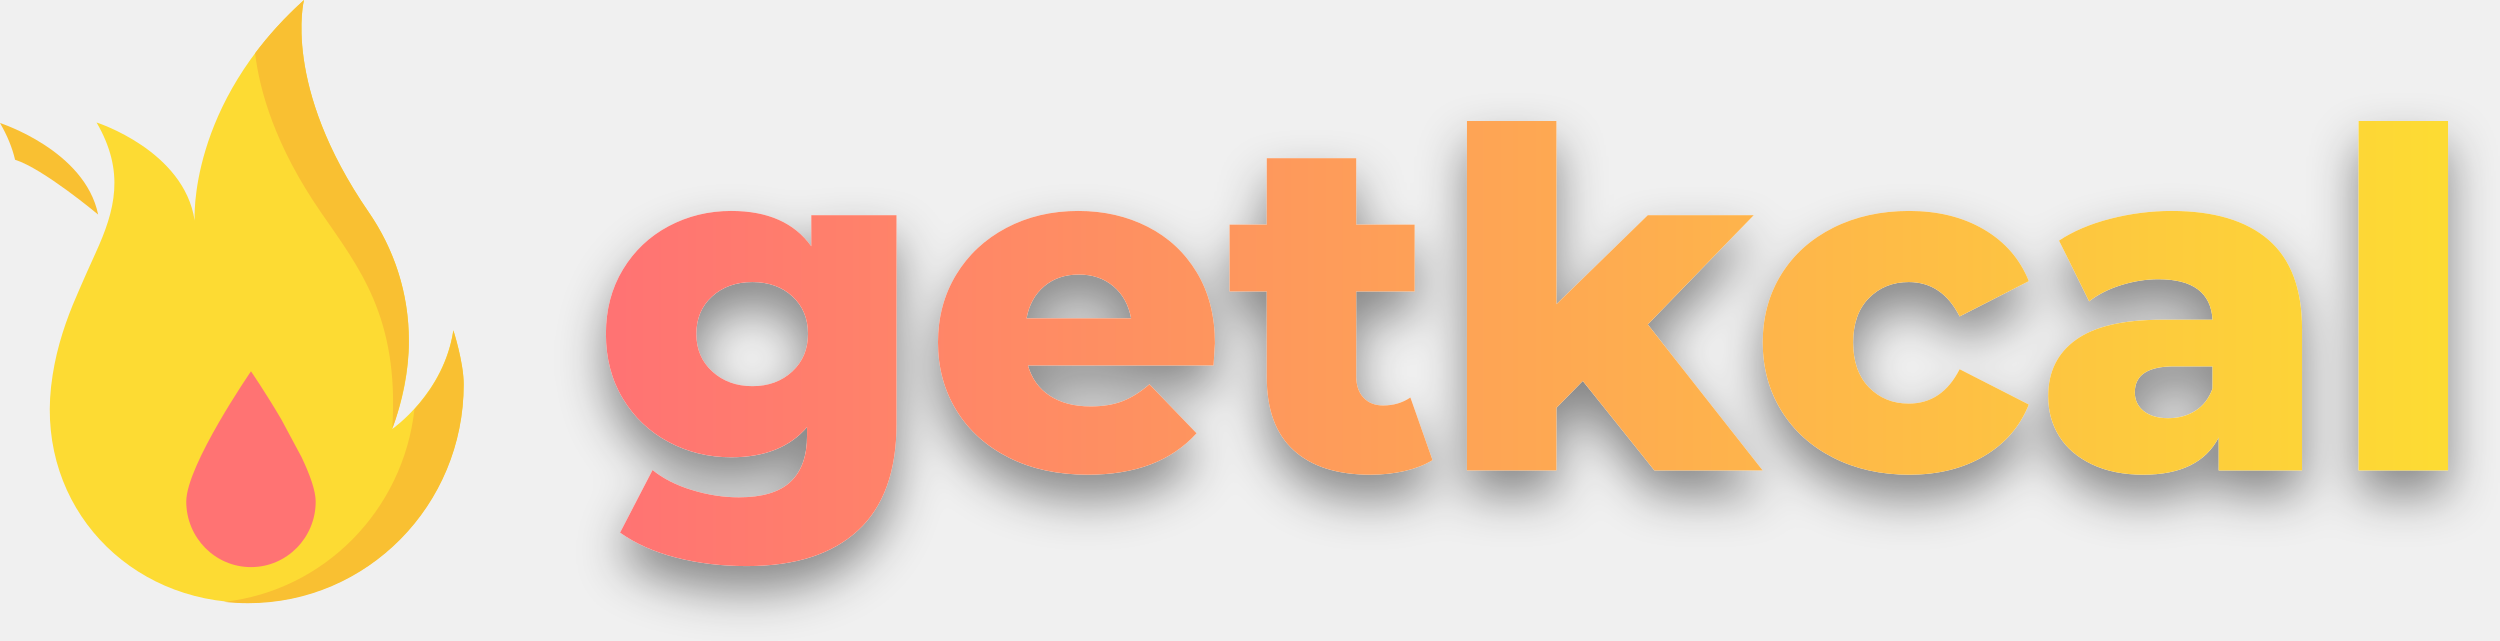
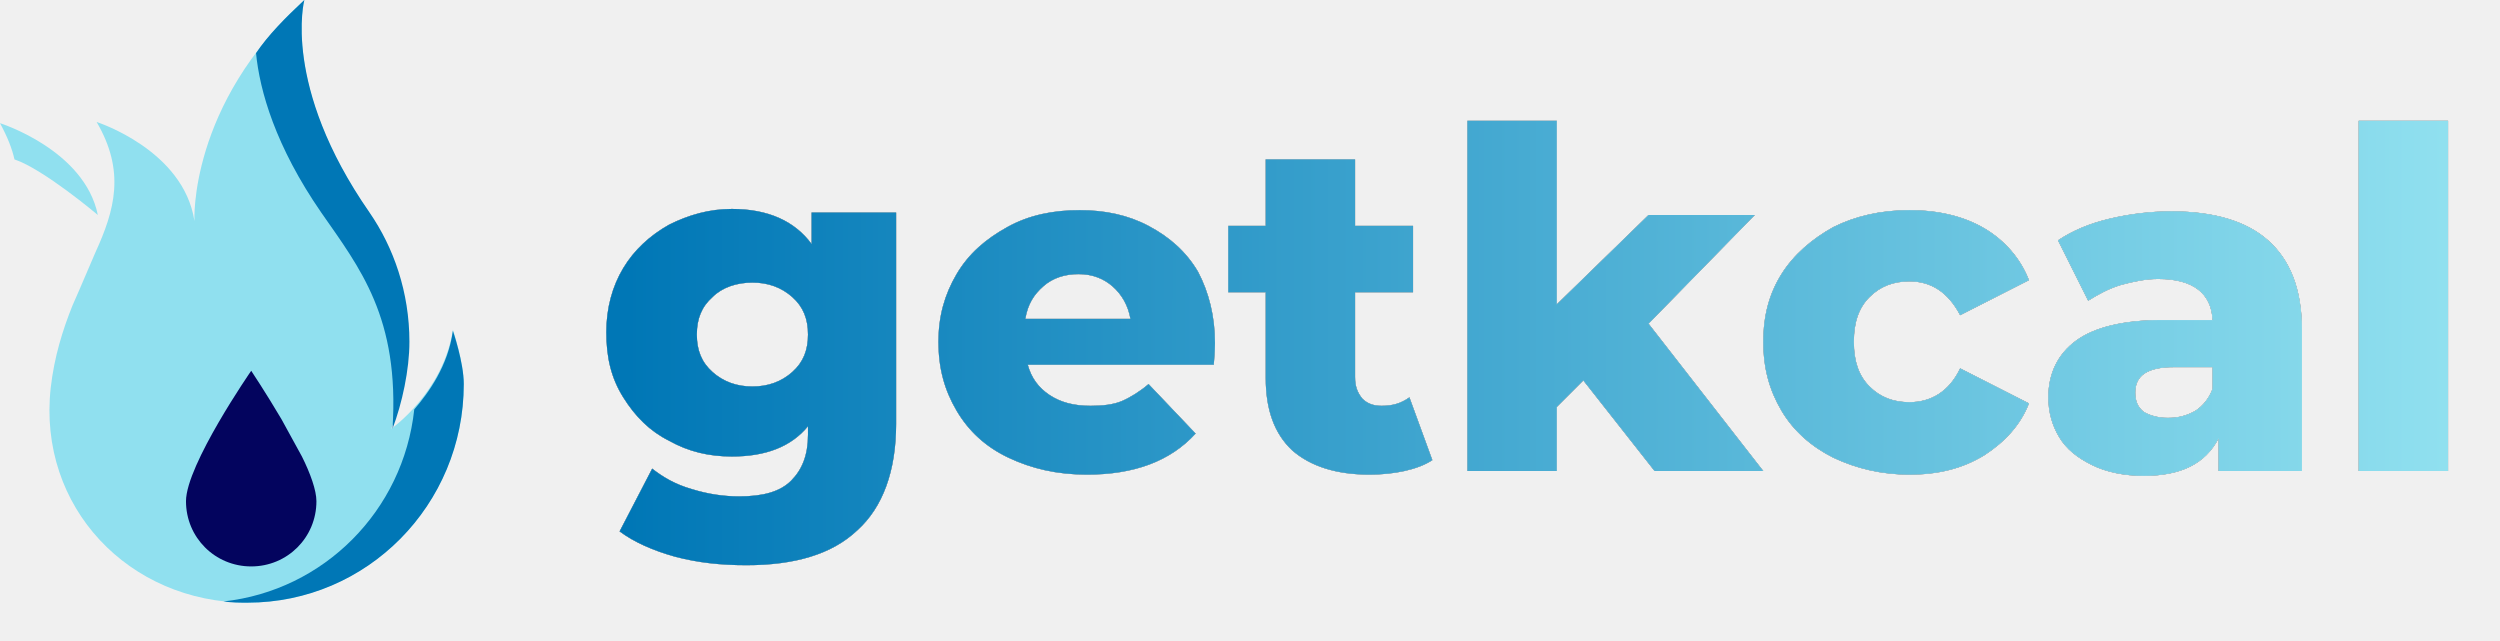
- <svg xmlns="http://www.w3.org/2000/svg" xmlns:xlink="http://www.w3.org/1999/xlink" width="207px" height="53px" viewBox="0 0 207 53" version="1.1">
-   <defs>
-     <linearGradient x1="0%" y1="50%" x2="100%" y2="50%" id="linearGradient-1">
-       <stop stop-color="#FF7373" offset="0%" />
-       <stop stop-color="#FDDB33" offset="100%" />
+ <svg xmlns="http://www.w3.org/2000/svg" version="1.1" id="Layer_1" x="0px" y="0px" viewBox="0 0 207 53" style="enable-background:new 0 0 207 53;" xml:space="preserve">
+   <style type="text/css">
+ 	.st0{fill:#90E0EF;}
+ 	.st1{fill:#0077B6;}
+ 	.st2{fill:#FFFFFF;}
+ 	.st3{fill:url(#SVGID_1_);}
+ 	.st4{fill:#03045E;}
+ </style>
+   <path id="Path" class="st0" d="M6,25.3c-0.8,2-1.5,4.2-1.8,6.8C3.1,42,10.7,49.9,20.5,49.9s17.9-8.1,17.9-18.1  c0-1.8-0.9-4.5-0.9-4.5c-0.8,5.2-5.1,8.2-5.1,8.2c2.6-7,1.2-13.3-1.9-18C23.3,7.1,25.2,0,25.2,0c-9.6,8.7-9.1,18.3-9.1,18.3  C15.2,12.4,8,10.1,8,10.1c2.4,4.1,1.5,7.3-0.1,10.8C6.8,23.5,6,25.3,6,25.3z" />
+   <path class="st1" d="M26.6,17.6c3.2,4.6,6.5,8.7,5.9,17.9l0,0c0.8-2.1,1.4-4.9,1.4-7.2c0-4.1-1.3-7.8-3.3-10.7  C23.3,7.1,25.2,0,25.2,0c-1.6,1.5-3,2.9-4,4.4C21.5,7.5,22.8,12.1,26.6,17.6z" />
+   <g>
+     <path id="path-2_1_" d="M74.2,17.8v17.3c0,3.9-1.1,6.9-3.2,8.8c-2.1,2-5.2,2.9-9.2,2.9c-2.1,0-4-0.2-5.9-0.7   c-1.8-0.5-3.4-1.2-4.6-2.1l2.7-5.2c0.9,0.7,1.9,1.3,3.3,1.7c1.3,0.4,2.6,0.6,3.9,0.6c2,0,3.4-0.4,4.3-1.3s1.4-2.1,1.4-3.8v-0.7   c-1.4,1.7-3.5,2.5-6.3,2.5c-1.9,0-3.6-0.4-5.2-1.3c-1.6-0.8-2.8-2-3.8-3.6s-1.4-3.3-1.4-5.4c0-2,0.5-3.8,1.4-5.3s2.2-2.7,3.8-3.6   c1.6-0.8,3.3-1.3,5.2-1.3c3,0,5.2,1,6.6,2.9v-2.6h7V17.8z M62.3,32c1.3,0,2.4-0.4,3.3-1.2c0.9-0.8,1.3-1.8,1.3-3.1   s-0.4-2.3-1.3-3.1c-0.9-0.8-2-1.2-3.3-1.2s-2.5,0.4-3.3,1.2c-0.9,0.8-1.3,1.8-1.3,3.1s0.4,2.3,1.3,3.1C59.9,31.6,61,32,62.3,32z    M100.6,28.4c0,0.1,0,0.7-0.1,1.8H85.1c0.3,1.1,0.9,1.9,1.8,2.5s2,0.9,3.4,0.9c1,0,1.9-0.1,2.6-0.4c0.7-0.3,1.5-0.8,2.2-1.4   l3.9,4.1c-2.1,2.3-5.1,3.4-9,3.4c-2.5,0-4.6-0.5-6.5-1.4s-3.3-2.2-4.3-3.9s-1.5-3.5-1.5-5.7c0-2.1,0.5-3.9,1.5-5.6s2.4-2.9,4.2-3.9   s3.8-1.4,6-1.4c2.1,0,4,0.4,5.7,1.3s3.1,2.1,4.1,3.8C100.1,24.2,100.6,26.2,100.6,28.4z M89.3,22.7c-1.1,0-2.1,0.3-2.9,1   s-1.3,1.5-1.5,2.7h8.7c-0.2-1.1-0.7-2-1.5-2.7C91.4,23.1,90.5,22.7,89.3,22.7z M118.6,38.1c-0.6,0.4-1.4,0.7-2.3,0.9   s-1.9,0.3-2.9,0.3c-2.8,0-4.9-0.7-6.4-2c-1.5-1.4-2.2-3.4-2.2-6v-7.1h-3.1v-5.5h3.1v-5.5h7.4v5.5h4.8v5.5h-4.8v7   c0,0.8,0.2,1.3,0.6,1.8c0.4,0.4,0.9,0.6,1.6,0.6c0.9,0,1.6-0.2,2.3-0.7L118.6,38.1z M131.1,31.5l-2.2,2.2V39h-7.4V10h7.4v15.2   l7.6-7.4h8.8l-8.8,9L146,39h-9L131.1,31.5z M158.1,39.3c-2.3,0-4.4-0.5-6.3-1.4c-1.8-0.9-3.3-2.2-4.3-3.9s-1.5-3.5-1.5-5.7   s0.5-4,1.5-5.6s2.5-2.9,4.3-3.9c1.8-0.9,3.9-1.4,6.3-1.4c2.4,0,4.5,0.5,6.2,1.5s3,2.5,3.7,4.3l-5.7,2.9c-1-1.9-2.4-2.8-4.2-2.8   c-1.3,0-2.4,0.4-3.3,1.3c-0.9,0.9-1.3,2.1-1.3,3.7s0.4,2.8,1.3,3.7c0.9,0.9,2,1.3,3.3,1.3c1.8,0,3.3-0.9,4.2-2.8l5.7,2.9   c-0.7,1.8-2,3.2-3.7,4.3C162.5,38.8,160.5,39.3,158.1,39.3z M179.8,17.5c3.5,0,6.2,0.8,8,2.4s2.8,4,2.8,7.4V39h-6.9v-2.7   c-1.1,2.1-3.1,3.1-6.2,3.1c-1.6,0-3.1-0.3-4.3-0.9c-1.2-0.6-2.1-1.3-2.7-2.3c-0.6-1-0.9-2.1-0.9-3.3c0-2,0.8-3.6,2.3-4.7   s3.9-1.7,7.1-1.7h4.2c-0.1-2.2-1.6-3.4-4.5-3.4c-1,0-2,0.2-3.1,0.5c-1,0.3-1.9,0.8-2.7,1.3l-2.5-5c1.2-0.8,2.6-1.4,4.3-1.8   S178.1,17.5,179.8,17.5z M179.5,34.6c0.9,0,1.6-0.2,2.3-0.6c0.6-0.4,1.1-1,1.4-1.8v-1.8H180c-2.2,0-3.2,0.7-3.2,2.1   c0,0.7,0.2,1.2,0.7,1.6C178,34.4,178.7,34.6,179.5,34.6z M195.3,10h7.4v29h-7.4V10z" />
+   </g>
+   <g>
+     <path class="st2" d="M74.2,17.8v17.3c0,3.9-1.1,6.9-3.2,8.8c-2.1,2-5.2,2.9-9.2,2.9c-2.1,0-4-0.2-5.9-0.7c-1.8-0.5-3.4-1.2-4.6-2.1   l2.7-5.2c0.9,0.7,1.9,1.3,3.3,1.7c1.3,0.4,2.6,0.6,3.9,0.6c2,0,3.4-0.4,4.3-1.3s1.4-2.1,1.4-3.8v-0.7c-1.4,1.7-3.5,2.5-6.3,2.5   c-1.9,0-3.6-0.4-5.2-1.3c-1.6-0.8-2.8-2-3.8-3.6s-1.4-3.3-1.4-5.4c0-2,0.5-3.8,1.4-5.3s2.2-2.7,3.8-3.6c1.6-0.8,3.3-1.3,5.2-1.3   c3,0,5.2,1,6.6,2.9v-2.6h7V17.8z M62.3,32c1.3,0,2.4-0.4,3.3-1.2c0.9-0.8,1.3-1.8,1.3-3.1s-0.4-2.3-1.3-3.1c-0.9-0.8-2-1.2-3.3-1.2   s-2.5,0.4-3.3,1.2c-0.9,0.8-1.3,1.8-1.3,3.1s0.4,2.3,1.3,3.1C59.9,31.6,61,32,62.3,32z M100.6,28.4c0,0.1,0,0.7-0.1,1.8H85.1   c0.3,1.1,0.9,1.9,1.8,2.5s2,0.9,3.4,0.9c1,0,1.9-0.1,2.6-0.4c0.7-0.3,1.5-0.8,2.2-1.4l3.9,4.1c-2.1,2.3-5.1,3.4-9,3.4   c-2.5,0-4.6-0.5-6.5-1.4s-3.3-2.2-4.3-3.9s-1.5-3.5-1.5-5.7c0-2.1,0.5-3.9,1.5-5.6s2.4-2.9,4.2-3.9s3.8-1.4,6-1.4   c2.1,0,4,0.4,5.7,1.3s3.1,2.1,4.1,3.8C100.1,24.2,100.6,26.2,100.6,28.4z M89.3,22.7c-1.1,0-2.1,0.3-2.9,1s-1.3,1.5-1.5,2.7h8.7   c-0.2-1.1-0.7-2-1.5-2.7C91.4,23.1,90.5,22.7,89.3,22.7z M118.6,38.1c-0.6,0.4-1.4,0.7-2.3,0.9s-1.9,0.3-2.9,0.3   c-2.8,0-4.9-0.7-6.4-2c-1.5-1.4-2.2-3.4-2.2-6v-7.1h-3.1v-5.5h3.1v-5.5h7.4v5.5h4.8v5.5h-4.8v7c0,0.8,0.2,1.3,0.6,1.8   c0.4,0.4,0.9,0.6,1.6,0.6c0.9,0,1.6-0.2,2.3-0.7L118.6,38.1z M131.1,31.5l-2.2,2.2V39h-7.4V10h7.4v15.2l7.6-7.4h8.8l-8.8,9L146,39   h-9L131.1,31.5z M158.1,39.3c-2.3,0-4.4-0.5-6.3-1.4c-1.8-0.9-3.3-2.2-4.3-3.9s-1.5-3.5-1.5-5.7s0.5-4,1.5-5.6s2.5-2.9,4.3-3.9   c1.8-0.9,3.9-1.4,6.3-1.4c2.4,0,4.5,0.5,6.2,1.5s3,2.5,3.7,4.3l-5.7,2.9c-1-1.9-2.4-2.8-4.2-2.8c-1.3,0-2.4,0.4-3.3,1.3   c-0.9,0.9-1.3,2.1-1.3,3.7s0.4,2.8,1.3,3.7c0.9,0.9,2,1.3,3.3,1.3c1.8,0,3.3-0.9,4.2-2.8l5.7,2.9c-0.7,1.8-2,3.2-3.7,4.3   C162.5,38.8,160.5,39.3,158.1,39.3z M179.8,17.5c3.5,0,6.2,0.8,8,2.4s2.8,4,2.8,7.4V39h-6.9v-2.7c-1.1,2.1-3.1,3.1-6.2,3.1   c-1.6,0-3.1-0.3-4.3-0.9c-1.2-0.6-2.1-1.3-2.7-2.3c-0.6-1-0.9-2.1-0.9-3.3c0-2,0.8-3.6,2.3-4.7s3.9-1.7,7.1-1.7h4.2   c-0.1-2.2-1.6-3.4-4.5-3.4c-1,0-2,0.2-3.1,0.5c-1,0.3-1.9,0.8-2.7,1.3l-2.5-5c1.2-0.8,2.6-1.4,4.3-1.8S178.1,17.5,179.8,17.5z    M179.5,34.6c0.9,0,1.6-0.2,2.3-0.6c0.6-0.4,1.1-1,1.4-1.8v-1.8H180c-2.2,0-3.2,0.7-3.2,2.1c0,0.7,0.2,1.2,0.7,1.6   C178,34.4,178.7,34.6,179.5,34.6z M195.3,10h7.4v29h-7.4V10z" />
+   </g>
+   <g>
+     <linearGradient id="SVGID_1_" gradientUnits="userSpaceOnUse" x1="-786.807" y1="26.167" x2="-785.808" y2="26.167" gradientTransform="matrix(152.529 0 0 36.855 120061.133 -935.9832)">
+       <stop offset="0" style="stop-color:#0077B6" />
+       <stop offset="1" style="stop-color:#90E0EF" />
    </linearGradient>
-     <path d="M74.233,17.817 L74.233,35.094 C74.233,39.02 73.167,41.964 71.035,43.927 C68.903,45.89 65.835,46.872 61.831,46.872 C59.751,46.872 57.801,46.638 55.981,46.17 C54.161,45.702 52.614,45.013 51.34,44.103 L54.031,38.916 C54.889,39.618 55.974,40.17 57.287,40.573 C58.6,40.976 59.894,41.178 61.168,41.178 C63.118,41.178 64.548,40.749 65.458,39.891 C66.368,39.033 66.823,37.759 66.823,36.069 L66.823,35.367 C65.393,37.031 63.3,37.863 60.544,37.863 C58.672,37.863 56.943,37.44 55.357,36.595 C53.771,35.75 52.51,34.554 51.574,33.007 C50.638,31.46 50.17,29.673 50.17,27.645 C50.17,25.643 50.638,23.868 51.574,22.321 C52.51,20.774 53.771,19.578 55.357,18.733 C56.943,17.888 58.672,17.466 60.544,17.466 C63.56,17.466 65.77,18.441 67.174,20.391 L67.174,17.817 L74.233,17.817 Z M62.299,31.974 C63.625,31.974 64.723,31.571 65.594,30.765 C66.465,29.959 66.901,28.919 66.901,27.645 C66.901,26.371 66.472,25.337 65.614,24.544 C64.756,23.751 63.651,23.355 62.299,23.355 C60.947,23.355 59.835,23.751 58.964,24.544 C58.093,25.337 57.658,26.371 57.658,27.645 C57.658,28.919 58.1,29.959 58.984,30.765 C59.868,31.571 60.973,31.974 62.299,31.974 Z M100.597,28.425 C100.597,28.477 100.558,29.088 100.48,30.258 L85.114,30.258 C85.426,31.35 86.03,32.188 86.927,32.773 C87.824,33.358 88.949,33.651 90.301,33.651 C91.315,33.651 92.192,33.508 92.933,33.222 C93.674,32.936 94.422,32.468 95.176,31.818 L99.076,35.874 C97.022,38.162 94.019,39.306 90.067,39.306 C87.597,39.306 85.426,38.838 83.554,37.902 C81.682,36.966 80.232,35.666 79.205,34.002 C78.178,32.338 77.665,30.453 77.665,28.347 C77.665,26.267 78.165,24.401 79.166,22.75 C80.167,21.099 81.552,19.806 83.32,18.87 C85.088,17.934 87.077,17.466 89.287,17.466 C91.393,17.466 93.304,17.901 95.02,18.772 C96.736,19.643 98.094,20.904 99.095,22.555 C100.096,24.206 100.597,26.163 100.597,28.425 Z M89.326,22.731 C88.182,22.731 87.226,23.056 86.459,23.706 C85.692,24.356 85.205,25.24 84.997,26.358 L93.655,26.358 C93.447,25.24 92.959,24.356 92.192,23.706 C91.425,23.056 90.47,22.731 89.326,22.731 Z M118.615,38.097 C117.991,38.487 117.23,38.786 116.333,38.994 C115.436,39.202 114.481,39.306 113.467,39.306 C110.711,39.306 108.592,38.63 107.11,37.278 C105.628,35.926 104.887,33.911 104.887,31.233 L104.887,24.135 L101.806,24.135 L101.806,18.597 L104.887,18.597 L104.887,13.098 L112.297,13.098 L112.297,18.597 L117.133,18.597 L117.133,24.135 L112.297,24.135 L112.297,31.155 C112.297,31.909 112.498,32.5 112.901,32.929 C113.304,33.358 113.844,33.573 114.52,33.573 C115.378,33.573 116.132,33.352 116.782,32.91 L118.615,38.097 Z M131.056,31.545 L128.872,33.768 L128.872,38.955 L121.462,38.955 L121.462,10.017 L128.872,10.017 L128.872,25.188 L136.438,17.817 L145.213,17.817 L136.438,26.865 L145.954,38.955 L136.984,38.955 L131.056,31.545 Z M158.083,39.306 C155.743,39.306 153.65,38.838 151.804,37.902 C149.958,36.966 148.521,35.666 147.494,34.002 C146.467,32.338 145.954,30.453 145.954,28.347 C145.954,26.241 146.467,24.362 147.494,22.711 C148.521,21.06 149.958,19.773 151.804,18.85 C153.65,17.927 155.743,17.466 158.083,17.466 C160.475,17.466 162.542,17.979 164.284,19.006 C166.026,20.033 167.261,21.457 167.989,23.277 L162.256,26.202 C161.294,24.304 159.89,23.355 158.044,23.355 C156.718,23.355 155.619,23.797 154.748,24.681 C153.877,25.565 153.442,26.787 153.442,28.347 C153.442,29.933 153.877,31.174 154.748,32.071 C155.619,32.968 156.718,33.417 158.044,33.417 C159.89,33.417 161.294,32.468 162.256,30.57 L167.989,33.495 C167.261,35.315 166.026,36.738 164.284,37.765 C162.542,38.792 160.475,39.306 158.083,39.306 Z M179.806,17.466 C183.316,17.466 185.994,18.265 187.84,19.864 C189.686,21.463 190.609,23.914 190.609,27.216 L190.609,38.955 L183.706,38.955 L183.706,36.225 C182.64,38.279 180.56,39.306 177.466,39.306 C175.828,39.306 174.411,39.02 173.215,38.448 C172.019,37.876 171.115,37.102 170.504,36.127 C169.893,35.152 169.588,34.041 169.588,32.793 C169.588,30.791 170.355,29.237 171.889,28.132 C173.423,27.027 175.789,26.475 178.987,26.475 L183.199,26.475 C183.069,24.239 181.574,23.121 178.714,23.121 C177.7,23.121 176.673,23.283 175.633,23.608 C174.593,23.933 173.709,24.382 172.981,24.954 L170.485,19.923 C171.655,19.143 173.078,18.538 174.755,18.109 C176.432,17.68 178.116,17.466 179.806,17.466 Z M179.533,34.626 C180.391,34.626 181.145,34.418 181.795,34.002 C182.445,33.586 182.913,32.975 183.199,32.169 L183.199,30.336 L180.001,30.336 C177.843,30.336 176.764,31.051 176.764,32.481 C176.764,33.131 177.011,33.651 177.505,34.041 C177.999,34.431 178.675,34.626 179.533,34.626 Z M195.289,10.017 L202.699,10.017 L202.699,38.955 L195.289,38.955 L195.289,10.017 Z" id="path-2" />
-     <filter x="-4.6%" y="-13.6%" width="109.2%" height="138.0%" filterUnits="objectBoundingBox" id="filter-3">
-       <feOffset dx="0" dy="2" in="SourceAlpha" result="shadowOffsetOuter1" />
-       <feGaussianBlur stdDeviation="2" in="shadowOffsetOuter1" result="shadowBlurOuter1" />
-       <feColorMatrix values="0 0 0 0 0   0 0 0 0 0   0 0 0 0 0  0 0 0 0.442 0" type="matrix" in="shadowBlurOuter1" />
-     </filter>
-   </defs>
-   <g id="Page-1" stroke="none" stroke-width="1" fill="none" fill-rule="evenodd">
-     <g id="Desktop" transform="translate(-666, -118)" fill-rule="nonzero">
-       <g id="logo-svg" transform="translate(666, 118)">
-         <path d="M6.022,25.251 C5.219,27.238 4.515,29.444 4.228,32.028 C3.128,41.96 10.675,49.9 20.536,49.9 C30.396,49.9 38.39,41.798 38.39,31.804 C38.39,29.959 37.536,27.333 37.536,27.333 C36.757,32.563 32.473,35.523 32.473,35.523 C35.102,28.517 33.71,22.187 30.526,17.564 C23.321,7.105 25.171,-1.42108547e-14 25.171,-1.42108547e-14 C15.533,8.683 16.117,18.255 16.117,18.255 C15.232,12.45 7.995,10.141 7.995,10.141 C10.382,14.243 9.523,17.422 7.921,20.934 C6.753,23.494 6.022,25.251 6.022,25.251 Z" id="Path" fill="#FDDB33" />
-         <path d="M26.561,17.564 C29.745,22.187 33.073,26.255 32.479,35.492 L32.479,35.492 C33.272,33.384 33.866,30.572 33.853,28.306 C33.876,24.204 32.57,20.532 30.526,17.564 C23.321,7.105 25.171,-1.0658141e-14 25.171,-1.0658141e-14 C23.549,1.461 22.218,2.948 21.123,4.409 C21.492,7.509 22.779,12.074 26.561,17.564 Z" id="Path" fill="#F9C032" />
-         <g id="getkcal">
-           <use fill="black" fill-opacity="1" filter="url(#filter-3)" xlink:href="#path-2" />
-           <use fill="#FFFFFF" xlink:href="#path-2" />
-           <use fill="url(#linearGradient-1)" xlink:href="#path-2" />
-         </g>
-         <path d="M8.126,17.766 L8.126,17.766 C7.036,12.445 9.76996262e-15,10.186 9.76996262e-15,10.186 C0.622,11.255 1.022,12.261 1.248,13.228 C3.566,13.951 8.126,17.766 8.126,17.766 Z" id="Path" fill="#F9C032" />
-         <path d="M37.541,27.379 C37.106,30.298 35.579,32.509 34.315,33.894 C33.386,42.268 26.819,48.911 18.551,49.834 C19.202,49.907 19.866,49.945 20.54,49.945 C30.401,49.945 38.395,41.843 38.395,31.849 C38.395,30.005 37.541,27.379 37.541,27.379 Z" id="Path" fill="#F9C032" />
-         <path d="M24.967,37.847 C25.65,39.28 26.139,40.623 26.139,41.529 C26.139,44.527 23.74,46.957 20.781,46.957 C17.821,46.957 15.422,44.527 15.422,41.529 C15.422,38.532 20.781,30.745 20.781,30.745 C20.781,30.745 22.014,32.538 23.298,34.734 L24.967,37.847 Z" id="Path" fill="#FF7373" />
-       </g>
-     </g>
+     <path class="st3" d="M74.2,17.8v17.3c0,3.9-1.1,6.9-3.2,8.8c-2.1,2-5.2,2.9-9.2,2.9c-2.1,0-4-0.2-5.9-0.7c-1.8-0.5-3.4-1.2-4.6-2.1   l2.7-5.2c0.9,0.7,1.9,1.3,3.3,1.7c1.3,0.4,2.6,0.6,3.9,0.6c2,0,3.4-0.4,4.3-1.3s1.4-2.1,1.4-3.8v-0.7c-1.4,1.7-3.5,2.5-6.3,2.5   c-1.9,0-3.6-0.4-5.2-1.3c-1.6-0.8-2.8-2-3.8-3.6s-1.4-3.3-1.4-5.4c0-2,0.5-3.8,1.4-5.3s2.2-2.7,3.8-3.6c1.6-0.8,3.3-1.3,5.2-1.3   c3,0,5.2,1,6.6,2.9v-2.6h7V17.8z M62.3,32c1.3,0,2.4-0.4,3.3-1.2c0.9-0.8,1.3-1.8,1.3-3.1s-0.4-2.3-1.3-3.1c-0.9-0.8-2-1.2-3.3-1.2   s-2.5,0.4-3.3,1.2c-0.9,0.8-1.3,1.8-1.3,3.1s0.4,2.3,1.3,3.1C59.9,31.6,61,32,62.3,32z M100.6,28.4c0,0.1,0,0.7-0.1,1.8H85.1   c0.3,1.1,0.9,1.9,1.8,2.5s2,0.9,3.4,0.9c1,0,1.9-0.1,2.6-0.4c0.7-0.3,1.5-0.8,2.2-1.4l3.9,4.1c-2.1,2.3-5.1,3.4-9,3.4   c-2.5,0-4.6-0.5-6.5-1.4s-3.3-2.2-4.3-3.9s-1.5-3.5-1.5-5.7c0-2.1,0.5-3.9,1.5-5.6s2.4-2.9,4.2-3.9s3.8-1.4,6-1.4   c2.1,0,4,0.4,5.7,1.3s3.1,2.1,4.1,3.8C100.1,24.2,100.6,26.2,100.6,28.4z M89.3,22.7c-1.1,0-2.1,0.3-2.9,1s-1.3,1.5-1.5,2.7h8.7   c-0.2-1.1-0.7-2-1.5-2.7C91.4,23.1,90.5,22.7,89.3,22.7z M118.6,38.1c-0.6,0.4-1.4,0.7-2.3,0.9s-1.9,0.3-2.9,0.3   c-2.8,0-4.9-0.7-6.4-2c-1.5-1.4-2.2-3.4-2.2-6v-7.1h-3.1v-5.5h3.1v-5.5h7.4v5.5h4.8v5.5h-4.8v7c0,0.8,0.2,1.3,0.6,1.8   c0.4,0.4,0.9,0.6,1.6,0.6c0.9,0,1.6-0.2,2.3-0.7L118.6,38.1z M131.1,31.5l-2.2,2.2V39h-7.4V10h7.4v15.2l7.6-7.4h8.8l-8.8,9L146,39   h-9L131.1,31.5z M158.1,39.3c-2.3,0-4.4-0.5-6.3-1.4c-1.8-0.9-3.3-2.2-4.3-3.9s-1.5-3.5-1.5-5.7s0.5-4,1.5-5.6s2.5-2.9,4.3-3.9   c1.8-0.9,3.9-1.4,6.3-1.4c2.4,0,4.5,0.5,6.2,1.5s3,2.5,3.7,4.3l-5.7,2.9c-1-1.9-2.4-2.8-4.2-2.8c-1.3,0-2.4,0.4-3.3,1.3   c-0.9,0.9-1.3,2.1-1.3,3.7s0.4,2.8,1.3,3.7c0.9,0.9,2,1.3,3.3,1.3c1.8,0,3.3-0.9,4.2-2.8l5.7,2.9c-0.7,1.8-2,3.2-3.7,4.3   C162.5,38.8,160.5,39.3,158.1,39.3z M179.8,17.5c3.5,0,6.2,0.8,8,2.4s2.8,4,2.8,7.4V39h-6.9v-2.7c-1.1,2.1-3.1,3.1-6.2,3.1   c-1.6,0-3.1-0.3-4.3-0.9c-1.2-0.6-2.1-1.3-2.7-2.3c-0.6-1-0.9-2.1-0.9-3.3c0-2,0.8-3.6,2.3-4.7s3.9-1.7,7.1-1.7h4.2   c-0.1-2.2-1.6-3.4-4.5-3.4c-1,0-2,0.2-3.1,0.5c-1,0.3-1.9,0.8-2.7,1.3l-2.5-5c1.2-0.8,2.6-1.4,4.3-1.8S178.1,17.5,179.8,17.5z    M179.5,34.6c0.9,0,1.6-0.2,2.3-0.6c0.6-0.4,1.1-1,1.4-1.8v-1.8H180c-2.2,0-3.2,0.7-3.2,2.1c0,0.7,0.2,1.2,0.7,1.6   C178,34.4,178.7,34.6,179.5,34.6z M195.3,10h7.4v29h-7.4V10z" />
  </g>
+   <path class="st0" d="M8.1,17.8L8.1,17.8C7,12.4,0,10.2,0,10.2c0.6,1.1,1,2.1,1.2,3C3.6,14,8.1,17.8,8.1,17.8z" />
+   <path class="st1" d="M37.5,27.4c-0.4,2.9-2,5.1-3.2,6.5c-0.9,8.4-7.5,15-15.8,15.9c0.7,0.1,1.3,0.1,2,0.1c9.9,0,17.9-8.1,17.9-18.1  C38.4,30,37.5,27.4,37.5,27.4z" />
+   <path class="st4" d="M25,37.8c0.7,1.4,1.2,2.8,1.2,3.7c0,3-2.4,5.4-5.4,5.4s-5.4-2.4-5.4-5.4s5.4-10.8,5.4-10.8s1.2,1.8,2.5,4  L25,37.8z" />
</svg>
